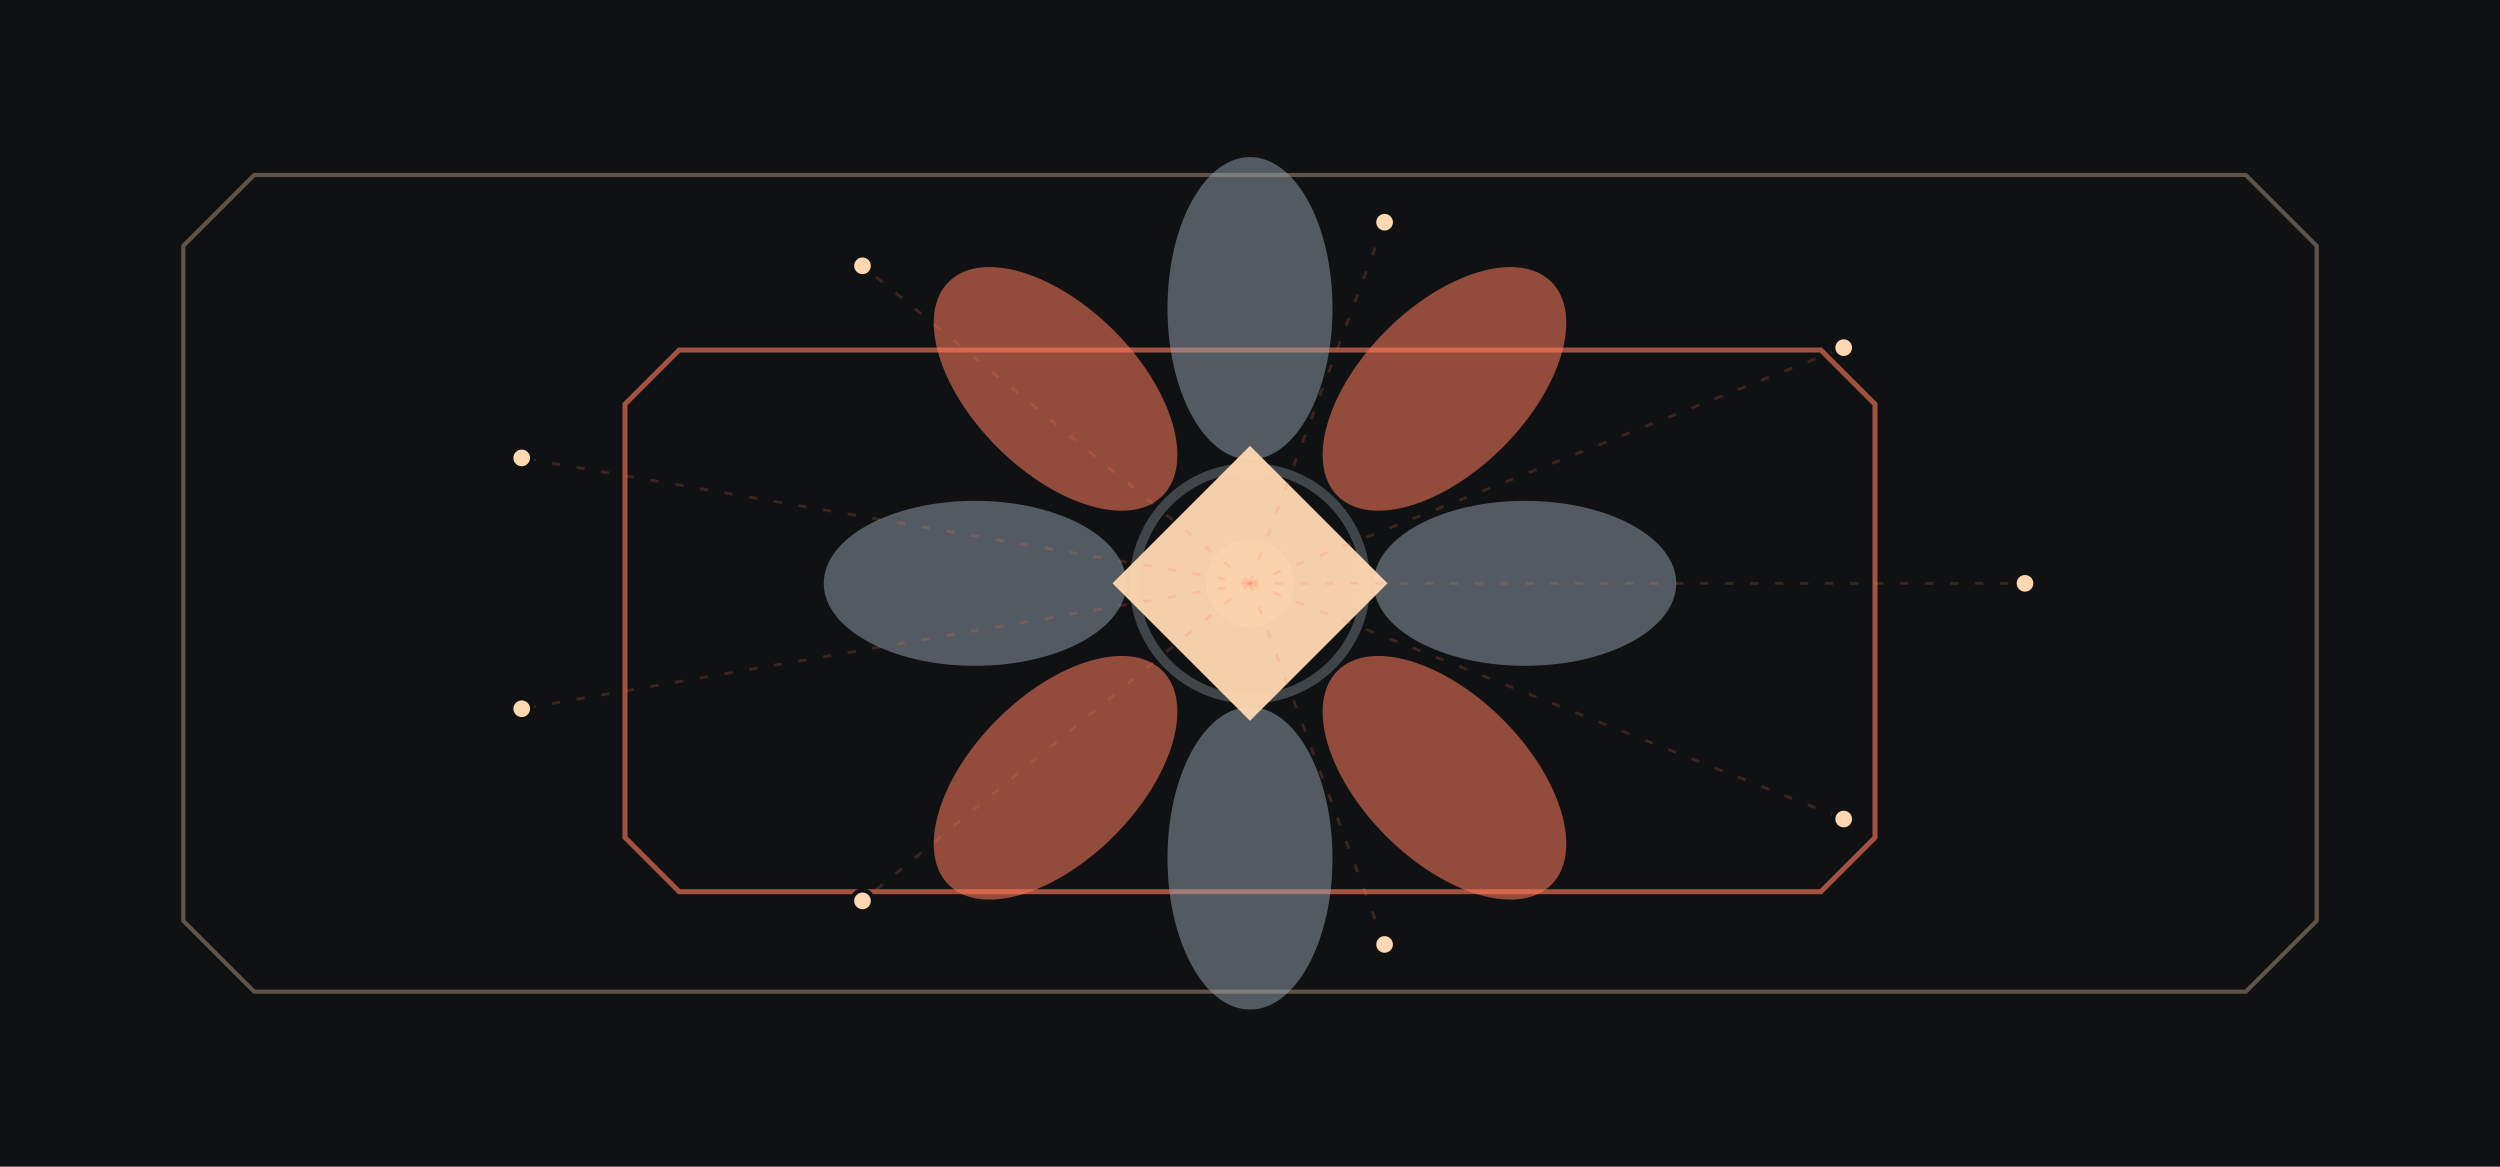
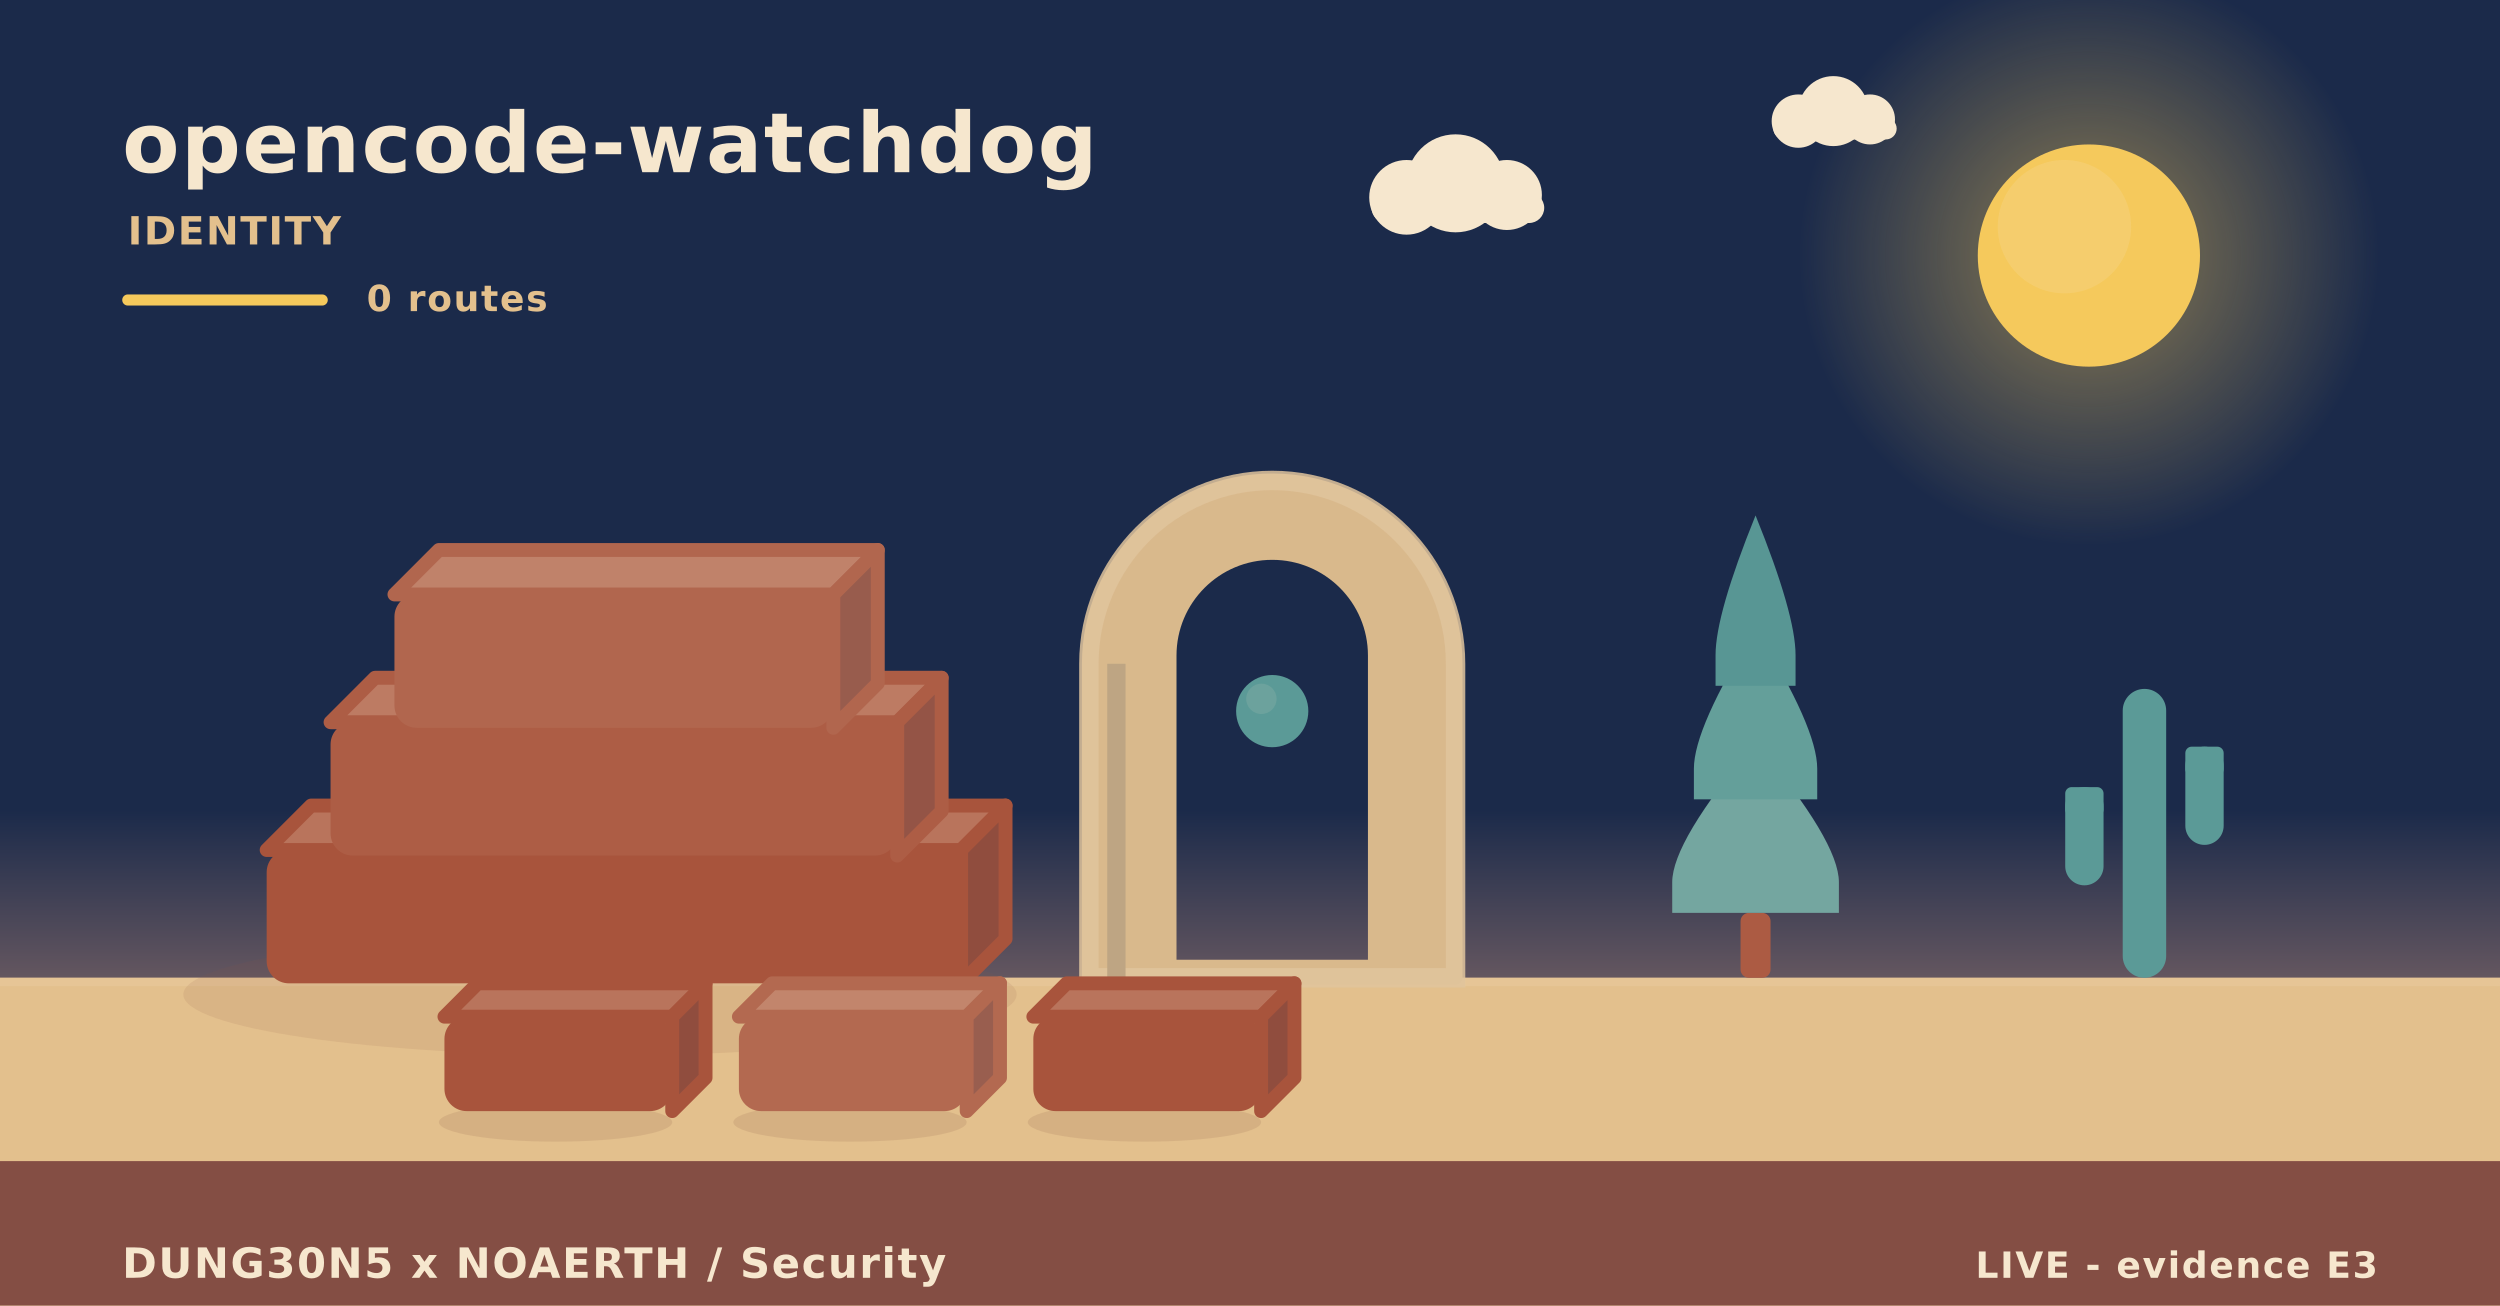
- <svg xmlns="http://www.w3.org/2000/svg" viewBox="0 0 1200 560" width="1200" height="560" role="img" aria-label="opencode-watchdog hero">
-   <rect width="1200" height="560" fill="#0f1113" />
-   <defs>
-     <linearGradient id="gh" x1="0" y1="0" x2="1" y2="1">
-       <stop offset="0%" stop-color="#ff7a5c" />
-       <stop offset="100%" stop-color="#9aa5b1" />
-     </linearGradient>
-   </defs>
-   <path d="M122.00,84.00 H1078.00 L1112.00,118.00 V442.00 L1078.00,476.00 H122.00 L88.00,442.00 V118.00 Z" fill="none" stroke="rgba(255,216,177,0.420)" stroke-width="2.00" opacity="0.80" />
-   <path d="M326.00,168.00 H874.00 L900.00,194.00 V402.00 L874.00,428.00 H326.00 L300.00,402.00 V194.00 Z" fill="none" stroke="rgba(255,122,92,0.680)" stroke-width="2.40" opacity="0.90" />
-   <ellipse cx="600.00" cy="148.00" rx="39.60" ry="72.60" fill="rgba(154,165,177,0.500)" opacity="1.00" transform="rotate(0.0 600.00 148.00)" />
-   <ellipse cx="693.34" cy="186.66" rx="39.60" ry="72.60" fill="rgba(255,122,92,0.550)" opacity="1.00" transform="rotate(45.0 693.34 186.66)" />
-   <ellipse cx="732.00" cy="280.00" rx="39.60" ry="72.60" fill="rgba(154,165,177,0.500)" opacity="1.00" transform="rotate(90.0 732.00 280.00)" />
-   <ellipse cx="693.34" cy="373.34" rx="39.60" ry="72.60" fill="rgba(255,122,92,0.550)" opacity="1.00" transform="rotate(135.0 693.34 373.34)" />
-   <ellipse cx="600.00" cy="412.00" rx="39.60" ry="72.60" fill="rgba(154,165,177,0.500)" opacity="1.00" transform="rotate(180.0 600.00 412.00)" />
-   <ellipse cx="506.66" cy="373.34" rx="39.60" ry="72.60" fill="rgba(255,122,92,0.550)" opacity="1.00" transform="rotate(225.0 506.66 373.34)" />
-   <ellipse cx="468.00" cy="280.00" rx="39.60" ry="72.60" fill="rgba(154,165,177,0.500)" opacity="1.00" transform="rotate(270.0 468.00 280.00)" />
-   <ellipse cx="506.66" cy="186.66" rx="39.60" ry="72.60" fill="rgba(255,122,92,0.550)" opacity="1.00" transform="rotate(315.0 506.66 186.66)" />
-   <circle cx="600.00" cy="280.00" r="55.44" fill="none" stroke="rgba(154,165,177,0.500)" stroke-width="4.62" opacity="0.70" />
-   <circle cx="600.00" cy="280.00" r="21.12" fill="rgba(255,122,92,0.550)" opacity="1.00" />
-   <polygon points="600.00,214.00 666.00,280.00 600.00,346.00 534.00,280.00" fill="#ffd8b1" opacity="0.95" />
-   <line x1="600.00" y1="280.00" x2="972.00" y2="280.00" stroke="rgba(255,122,92,0.340)" stroke-width="1.40" opacity="0.55" stroke-dasharray="4 8" />
-   <circle cx="972.00" cy="280.00" r="5.00" fill="#ffd8b1" opacity="1.00" stroke="#0f1113" stroke-width="2.00" />
-   <line x1="600.00" y1="280.00" x2="884.97" y2="393.13" stroke="rgba(255,122,92,0.340)" stroke-width="1.40" opacity="0.55" stroke-dasharray="4 8" />
-   <circle cx="884.97" cy="393.13" r="5.00" fill="#ffd8b1" opacity="1.00" stroke="#0f1113" stroke-width="2.00" />
-   <line x1="600.00" y1="280.00" x2="664.60" y2="453.33" stroke="rgba(255,122,92,0.340)" stroke-width="1.40" opacity="0.55" stroke-dasharray="4 8" />
-   <circle cx="664.60" cy="453.33" r="5.00" fill="#ffd8b1" opacity="1.00" stroke="#0f1113" stroke-width="2.00" />
-   <line x1="600.00" y1="280.00" x2="414.00" y2="432.42" stroke="rgba(255,122,92,0.340)" stroke-width="1.40" opacity="0.55" stroke-dasharray="4 8" />
-   <circle cx="414.00" cy="432.42" r="5.00" fill="#ffd8b1" opacity="1.00" stroke="#0f1113" stroke-width="2.00" />
-   <line x1="600.00" y1="280.00" x2="250.43" y2="340.20" stroke="rgba(255,122,92,0.340)" stroke-width="1.40" opacity="0.55" stroke-dasharray="4 8" />
-   <circle cx="250.43" cy="340.20" r="5.00" fill="#ffd8b1" opacity="1.00" stroke="#0f1113" stroke-width="2.00" />
-   <line x1="600.00" y1="280.00" x2="250.43" y2="219.80" stroke="rgba(255,122,92,0.340)" stroke-width="1.40" opacity="0.55" stroke-dasharray="4 8" />
-   <circle cx="250.43" cy="219.80" r="5.00" fill="#ffd8b1" opacity="1.00" stroke="#0f1113" stroke-width="2.00" />
-   <line x1="600.00" y1="280.00" x2="414.00" y2="127.58" stroke="rgba(255,122,92,0.340)" stroke-width="1.40" opacity="0.55" stroke-dasharray="4 8" />
-   <circle cx="414.00" cy="127.58" r="5.00" fill="#ffd8b1" opacity="1.00" stroke="#0f1113" stroke-width="2.00" />
-   <line x1="600.00" y1="280.00" x2="664.60" y2="106.67" stroke="rgba(255,122,92,0.340)" stroke-width="1.40" opacity="0.55" stroke-dasharray="4 8" />
-   <circle cx="664.60" cy="106.67" r="5.00" fill="#ffd8b1" opacity="1.00" stroke="#0f1113" stroke-width="2.00" />
-   <line x1="600.00" y1="280.00" x2="884.97" y2="166.87" stroke="rgba(255,122,92,0.340)" stroke-width="1.40" opacity="0.55" stroke-dasharray="4 8" />
-   <circle cx="884.97" cy="166.87" r="5.00" fill="#ffd8b1" opacity="1.00" stroke="#0f1113" stroke-width="2.00" />
+ <svg xmlns="http://www.w3.org/2000/svg" width="900" height="470" viewBox="0 0 900 470" role="img" aria-label="opencode-watchdog - identity">
+   <linearGradient id="skyh" x1="0" y1="0" x2="0" y2="1">
+     <stop offset="0" stop-color="#1b2a4a" />
+     <stop offset="0.62" stop-color="#1b2a4a" />
+     <stop offset="1" stop-color="#f3ad8a" />
+   </linearGradient>
+   <rect width="900" height="470" fill="url(#skyh)" />
+   <radialGradient id="sunh">
+     <stop offset="0.35" stop-color="#f5c95c" stop-opacity="0.34" />
+     <stop offset="1" stop-color="#f5c95c" stop-opacity="0" />
+   </radialGradient>
+   <circle cx="752" cy="92" r="104" fill="url(#sunh)" />
+   <circle cx="752" cy="92" r="40" fill="#f5c95c" />
+   <circle cx="743.2" cy="81.6" r="24" fill="#f5d27e" opacity="0.5" />
+   <g>
+     <circle cx="524" cy="66" r="17.64" fill="#f6e7ce" />
+     <circle cx="506.36" cy="71.04" r="13.44" fill="#f6e7ce" />
+     <circle cx="542.48" cy="70.2" r="12.6" fill="#f6e7ce" />
+     <rect x="493.76" y="69.36" width="62.16" height="10.92" rx="5.46" fill="#f6e7ce" />
+   </g>
+   <g>
+     <circle cx="660" cy="40" r="12.6" fill="#f6e7ce" />
+     <circle cx="647.4" cy="43.6" r="9.6" fill="#f6e7ce" />
+     <circle cx="673.2" cy="43" r="9" fill="#f6e7ce" />
+     <rect x="638.4" y="42.4" width="44.4" height="7.8" rx="3.9" fill="#f6e7ce" />
+   </g>
+   <rect x="0" y="352" width="900" height="118" fill="#e3c08d" />
+   <rect x="0" y="352" width="900" height="3" fill="#e6c596" />
+   <text x="44" y="62" font-family="Verdana,DejaVu Sans,sans-serif" font-size="30" font-weight="700" letter-spacing="0.6" fill="#f6e7ce" text-anchor="start">opencode-watchdog</text>
+   <text x="46" y="88" font-family="Verdana,DejaVu Sans,sans-serif" font-size="14" font-weight="700" letter-spacing="0.6" fill="#e3c08d" text-anchor="start">IDENTITY</text>
+   <rect x="44" y="106" width="74" height="4" rx="2" fill="#f5c95c" />
+   <text x="132" y="112" font-family="Verdana,DejaVu Sans,sans-serif" font-size="13" font-weight="700" letter-spacing="0.6" fill="#e3c08d" text-anchor="start">0 routes</text>
+   <ellipse cx="216" cy="358" rx="150" ry="22" fill="rgba(138,90,68,0.11)" />
+   <path d="M96,306 L346,306 L362,290 L112,290 Z" fill="#b9745c" stroke="#a8543c" stroke-width="5" stroke-linejoin="round" />
+   <path d="M346,306 L362,290 L362,338 L346,354 Z" fill="#904d3e" stroke="#a8543c" stroke-width="5" stroke-linejoin="round" />
+   <rect x="96" y="306" width="250" height="48" rx="8" fill="#a8543c" />
+   <path d="M119,260 L323,260 L339,244 L135,244 Z" fill="#bd7b63" stroke="#ad5d45" stroke-width="5" stroke-linejoin="round" />
+   <path d="M323,260 L339,244 L339,292 L323,308 Z" fill="#945446" stroke="#ad5d45" stroke-width="5" stroke-linejoin="round" />
+   <rect x="119" y="260" width="204" height="48" rx="8" fill="#ad5d45" />
+   <path d="M142,214 L300,214 L316,198 L158,198 Z" fill="#c0826a" stroke="#b1664e" stroke-width="5" stroke-linejoin="round" />
+   <path d="M300,214 L316,198 L316,246 L300,262 Z" fill="#985c4d" stroke="#b1664e" stroke-width="5" stroke-linejoin="round" />
+   <rect x="142" y="214" width="158" height="48" rx="8" fill="#b1664e" />
+   <path d="M392,352 L392,238.96 A66,66 0 0 1 524,238.96 L524,352 Z M421.04,348 L421.04,236 A36.96,36.96 0 0 1 494.96,236 L494.96,348 Z" fill="#d9b98c" fill-rule="evenodd" stroke="#d9b98c" stroke-width="5" stroke-linejoin="round" />
+   <path d="M392,352 L392,238.96 A66,66 0 0 1 524,238.96 L524,352 Z" fill="none" stroke="#e0c49c" stroke-width="7" stroke-linecap="round" opacity="0.85" />
+   <rect x="398.6" y="238.96" width="6.6" height="113.04" fill="#bea583" />
+   <circle cx="458" cy="256" r="13" fill="#5b9a97" />
+   <circle cx="454.1" cy="251.58" r="5.46" fill="#7aa9a2" opacity="0.55" />
+   <rect x="626.6" y="328.64" width="10.8" height="23.36" rx="3" fill="#ac5b43" />
+   <path d="M632,267.32 Q602,302.89 602,317.6 Q602,328.64 602,328.64 L662,328.64 Q662,328.64 662,317.6 Q662,302.89 632,267.32 Z" fill="#74a6a0" />
+   <path d="M632,226.44 Q609.8,262.01 609.8,276.72 Q609.8,287.76 609.8,287.76 L654.2,287.76 Q654.2,287.76 654.2,276.72 Q654.2,262.01 632,226.44 Z" fill="#649f9a" />
+   <path d="M632,185.56 Q617.6,221.13 617.6,235.84 Q617.6,246.88 617.6,246.88 L646.4,246.88 Q646.4,246.88 646.4,235.84 Q646.4,221.13 632,185.56 Z" fill="#589694" />
+   <rect x="764.18" y="248" width="15.64" height="104" rx="7.82" fill="#5b9a97" />
+   <rect x="743.48" y="283.36" width="13.8" height="35.36" rx="6.9" fill="#5b9a97" />
+   <rect x="743.48" y="283.36" width="13.8" height="10.4" rx="2.3" fill="#5b9a97" />
+   <rect x="786.72" y="268.8" width="13.8" height="35.36" rx="6.9" fill="#5b9a97" />
+   <rect x="786.72" y="268.8" width="13.8" height="10.4" rx="2.3" fill="#5b9a97" />
+   <ellipse cx="200" cy="404" rx="42" ry="7" fill="rgba(138,90,68,0.15)" />
+   <path d="M160,366 L242,366 L254,354 L172,354 Z" fill="#b9745c" stroke="#a8543c" stroke-width="5" stroke-linejoin="round" />
+   <path d="M242,366 L254,354 L254,388 L242,400 Z" fill="#904d3e" stroke="#a8543c" stroke-width="5" stroke-linejoin="round" />
+   <rect x="160" y="366" width="82" height="34" rx="8" fill="#a8543c" />
+   <ellipse cx="306" cy="404" rx="42" ry="7" fill="rgba(138,90,68,0.15)" />
+   <path d="M266,366 L348,366 L360,354 L278,354 Z" fill="#c2856c" stroke="#b36950" stroke-width="5" stroke-linejoin="round" />
+   <path d="M348,366 L360,354 L360,388 L348,400 Z" fill="#995e4f" stroke="#b36950" stroke-width="5" stroke-linejoin="round" />
+   <rect x="266" y="366" width="82" height="34" rx="8" fill="#b36950" />
+   <ellipse cx="412" cy="404" rx="42" ry="7" fill="rgba(138,90,68,0.15)" />
+   <path d="M372,366 L454,366 L466,354 L384,354 Z" fill="#b9745c" stroke="#a8543c" stroke-width="5" stroke-linejoin="round" />
+   <path d="M454,366 L466,354 L466,388 L454,400 Z" fill="#904d3e" stroke="#a8543c" stroke-width="5" stroke-linejoin="round" />
+   <rect x="372" y="366" width="82" height="34" rx="8" fill="#a8543c" />
+   <rect x="0" y="418" width="900" height="52" rx="0" fill="#7e4740" opacity="0.94" />
+   <text x="44" y="460" font-family="Verdana,DejaVu Sans,sans-serif" font-size="15" font-weight="700" letter-spacing="0.6" fill="#f6e7ce" text-anchor="start">DUNG30N5 x NOAERTH  /  Security</text>
+   <text x="856" y="460" font-family="Verdana,DejaVu Sans,sans-serif" font-size="13" font-weight="700" letter-spacing="0.6" fill="#f6e7ce" text-anchor="end">LIVE  -  evidence E3</text>
</svg>
